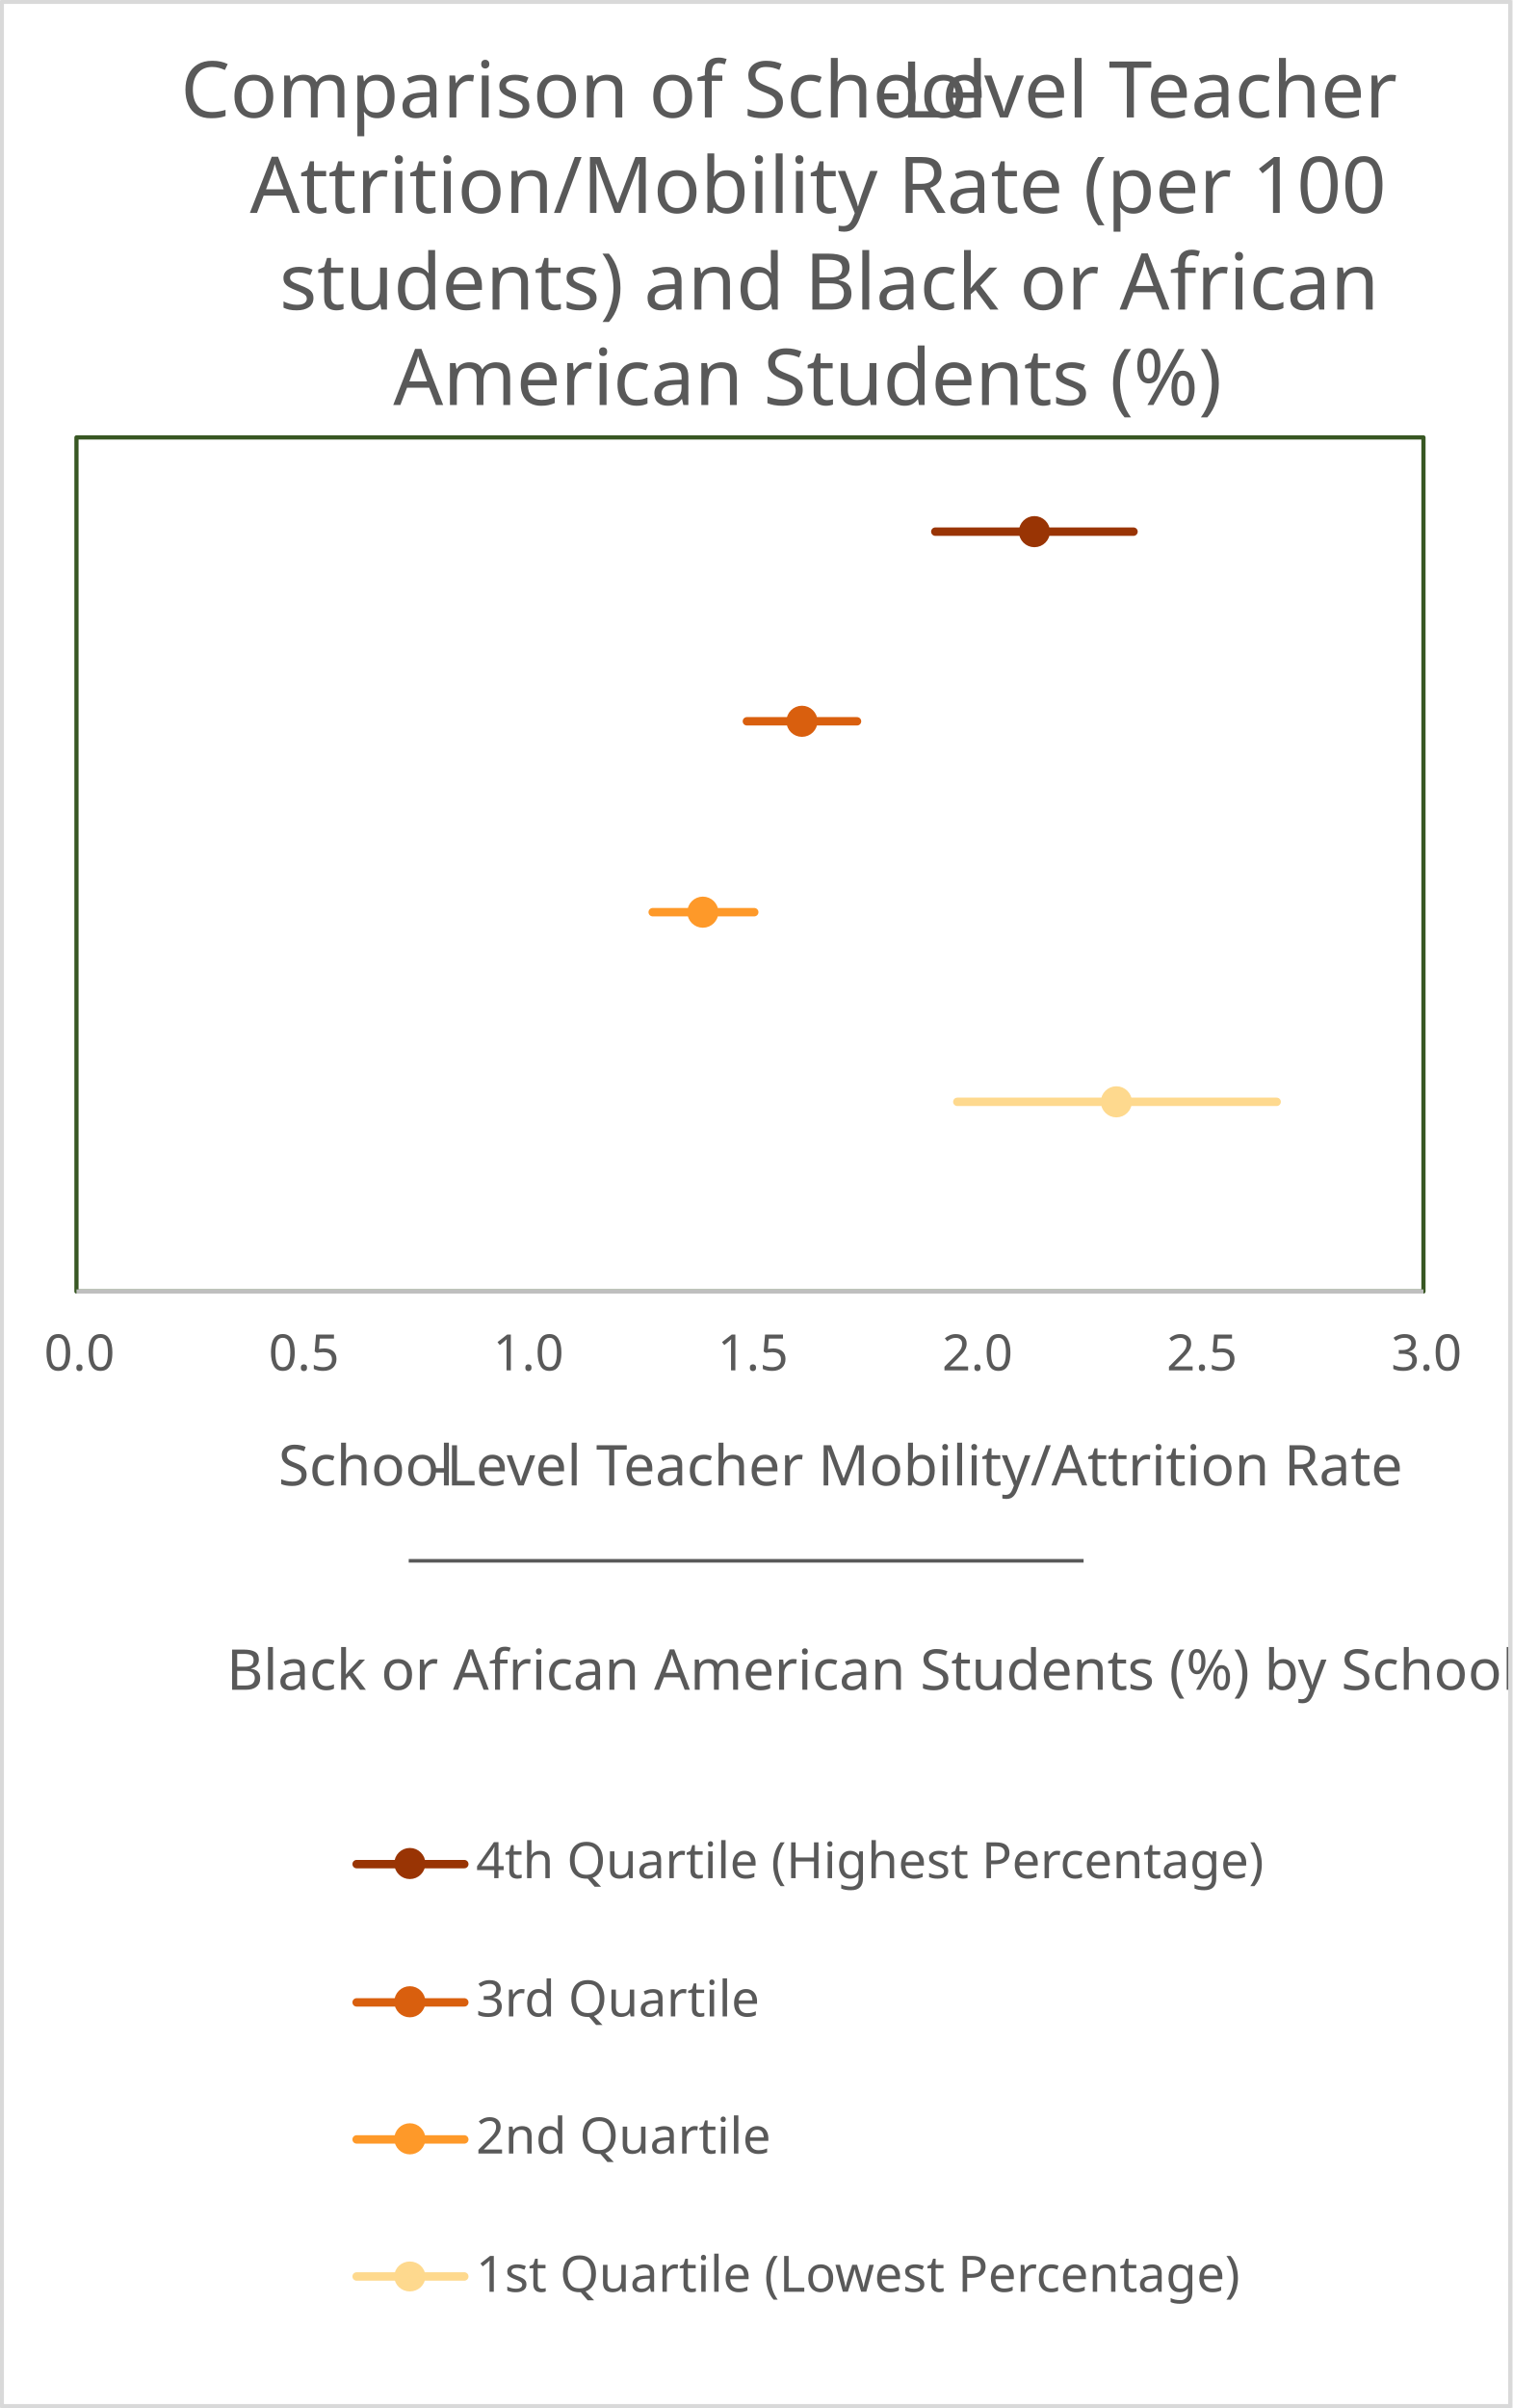
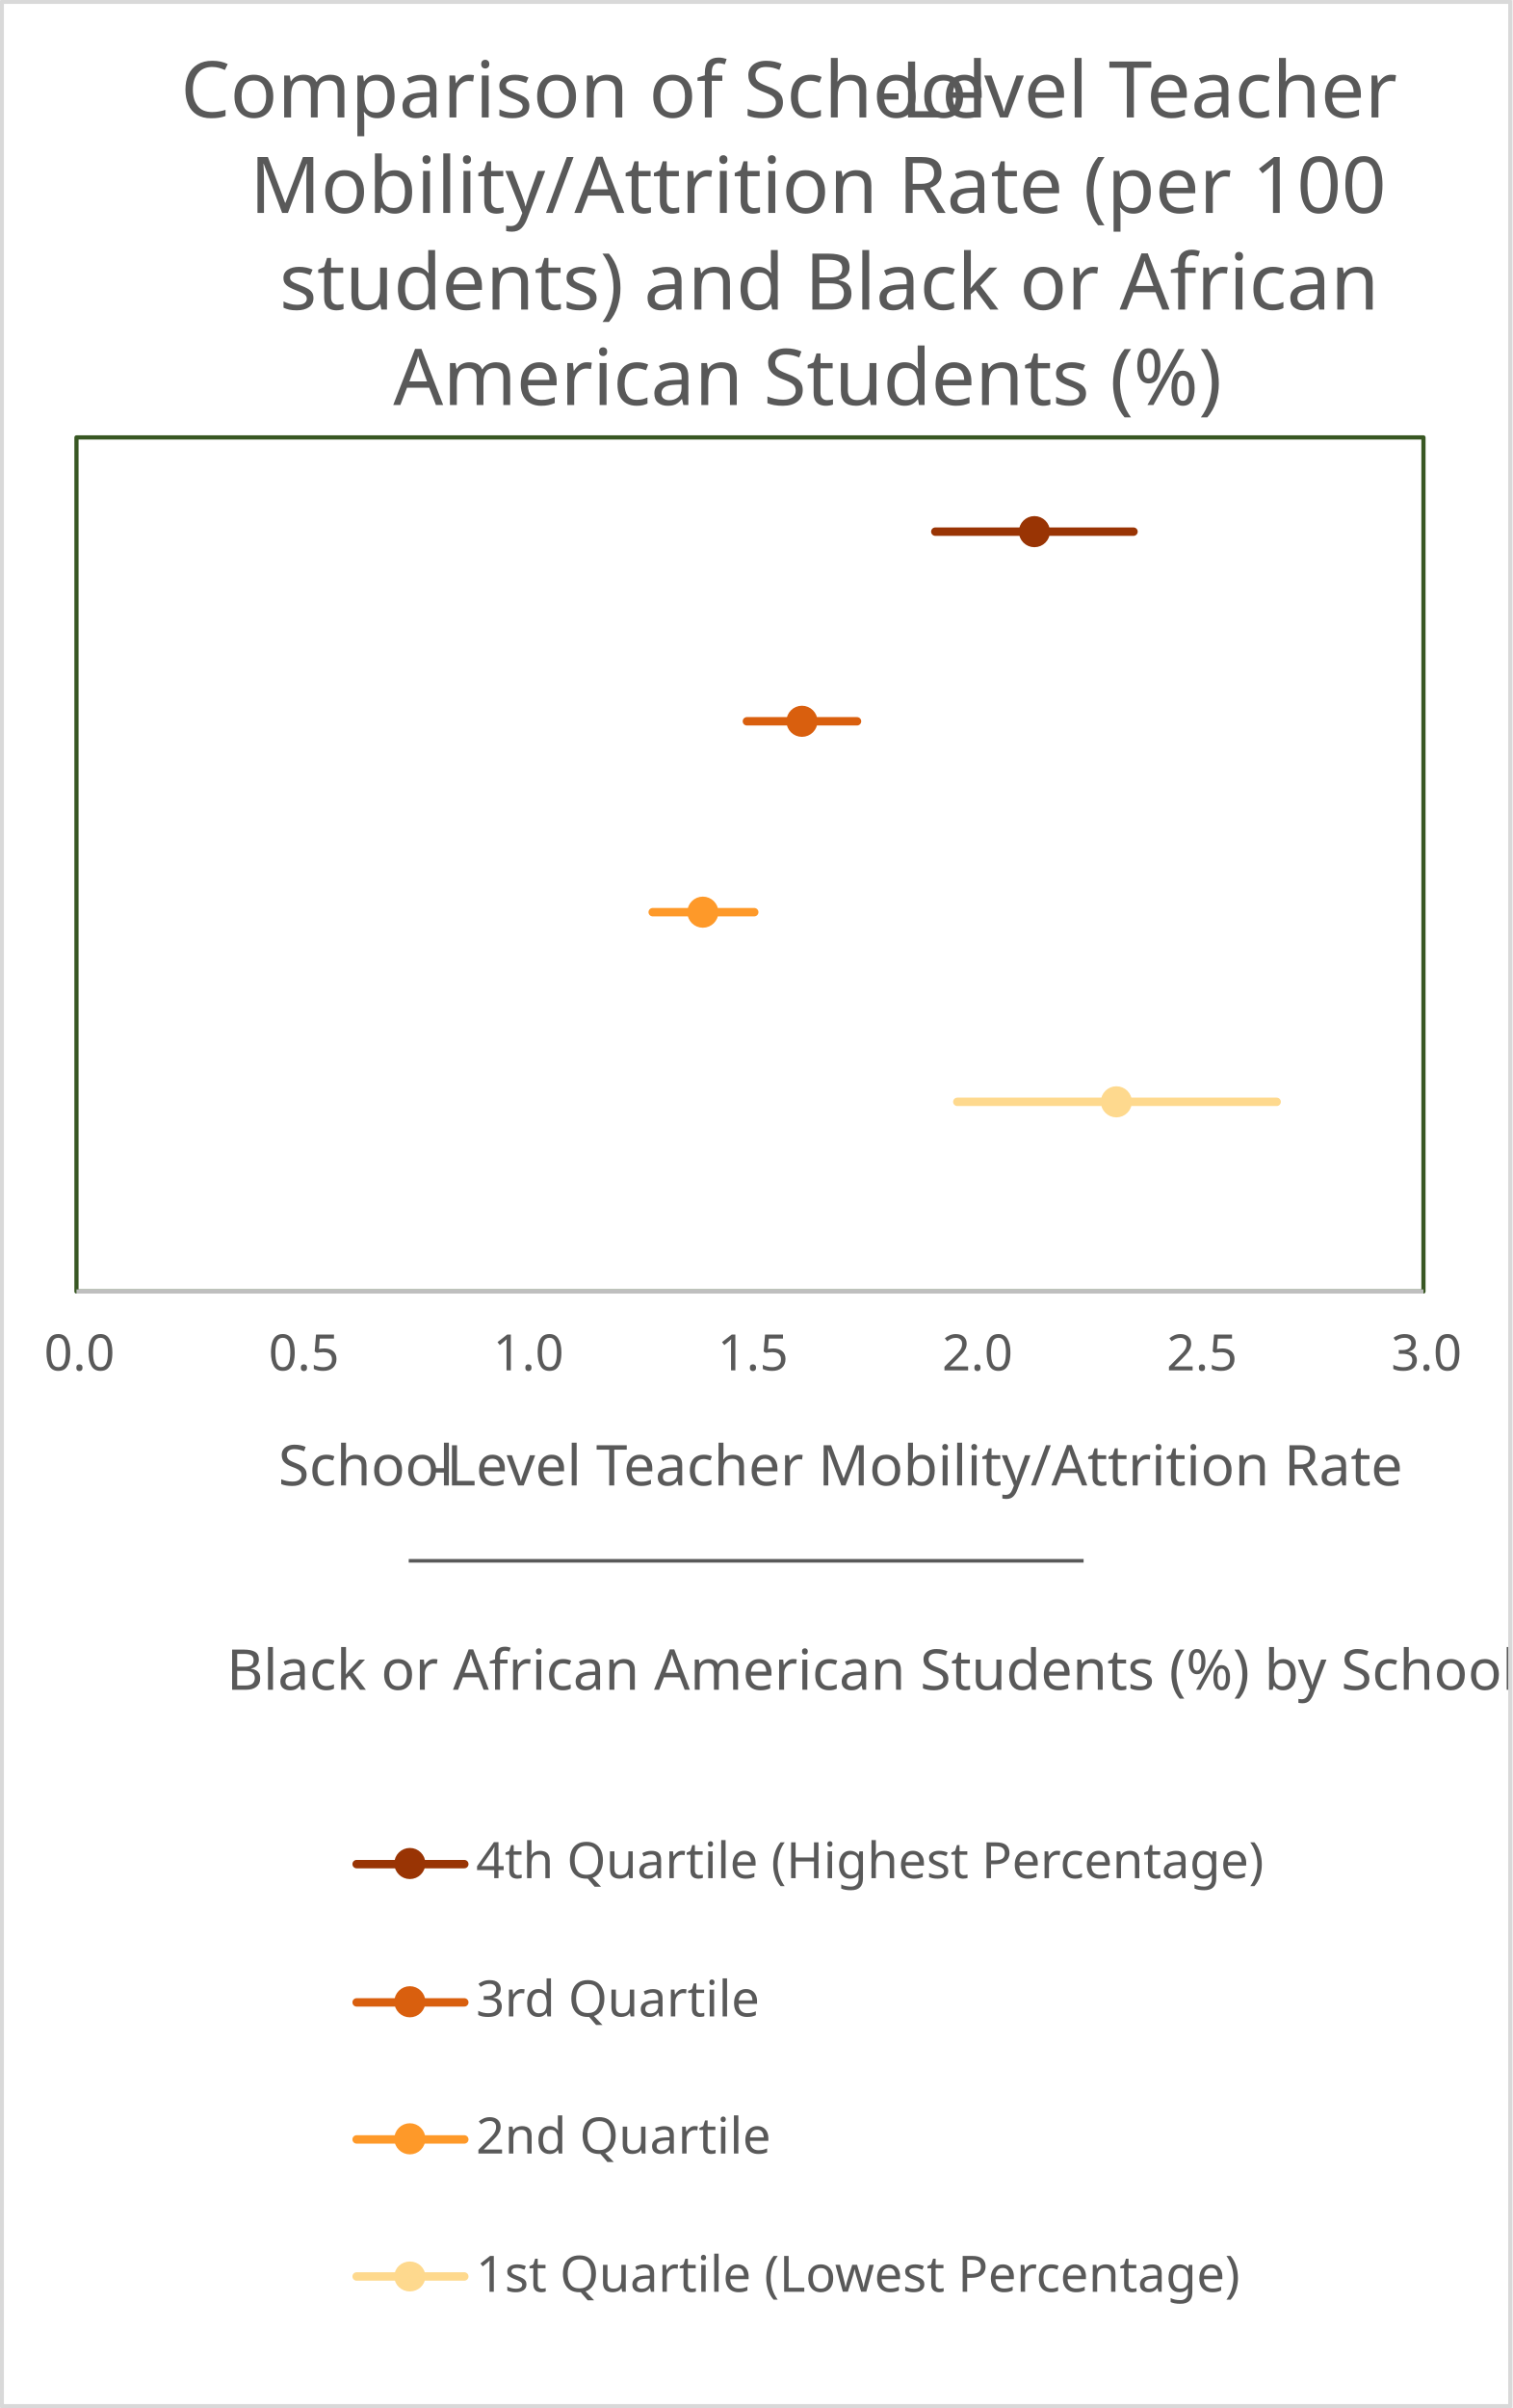
<svg xmlns="http://www.w3.org/2000/svg" width="1236" height="1968" overflow="hidden">
  <defs>
    <clipPath id="clip0">
      <rect x="-1" y="-1" width="1236" height="1968" />
    </clipPath>
    <clipPath id="clip1">
      <rect x="0" y="0" width="1233" height="1965" />
    </clipPath>
    <clipPath id="clip2">
      <rect x="0" y="0" width="1233" height="1965" />
    </clipPath>
    <clipPath id="clip3">
      <rect x="61" y="356" width="1104" height="701" />
    </clipPath>
    <clipPath id="clip4">
      <rect x="0" y="0" width="1233" height="1965" />
    </clipPath>
    <clipPath id="clip5">
      <rect x="61" y="356" width="1104" height="701" />
    </clipPath>
    <clipPath id="clip6">
      <rect x="0" y="0" width="1233" height="1965" />
    </clipPath>
    <clipPath id="clip7">
      <rect x="61" y="356" width="1104" height="701" />
    </clipPath>
    <clipPath id="clip8">
      <rect x="0" y="0" width="1233" height="1965" />
    </clipPath>
    <clipPath id="clip9">
      <rect x="61" y="356" width="1104" height="701" />
    </clipPath>
    <clipPath id="clip10">
      <rect x="0" y="0" width="1233" height="1965" />
    </clipPath>
    <clipPath id="clip11">
      <rect x="0" y="0" width="1233" height="1965" />
    </clipPath>
    <clipPath id="clip12">
      <rect x="0" y="0" width="1233" height="1965" />
    </clipPath>
    <clipPath id="clip13">
      <rect x="0" y="0" width="1233" height="1965" />
    </clipPath>
    <clipPath id="clip14">
      <rect x="0" y="0" width="1233" height="1965" />
    </clipPath>
    <clipPath id="clip15">
      <rect x="0" y="0" width="1233" height="1965" />
    </clipPath>
    <clipPath id="clip16">
      <rect x="0" y="0" width="1233" height="1965" />
    </clipPath>
    <clipPath id="clip17">
      <rect x="0" y="0" width="1233" height="1965" />
    </clipPath>
    <clipPath id="clip18">
      <rect x="0" y="0" width="1233" height="1965" />
    </clipPath>
    <clipPath id="clip19">
      <rect x="0" y="0" width="1233" height="1965" />
    </clipPath>
    <clipPath id="clip20">
      <rect x="0" y="0" width="1233" height="1965" />
    </clipPath>
    <clipPath id="clip21">
      <rect x="0" y="0" width="1233" height="1965" />
    </clipPath>
    <clipPath id="clip22">
      <rect x="0" y="0" width="1233" height="1965" />
    </clipPath>
    <clipPath id="clip23">
      <rect x="0" y="0" width="1233" height="1965" />
    </clipPath>
    <clipPath id="clip24">
      <rect x="0" y="0" width="1233" height="1965" />
    </clipPath>
    <clipPath id="clip25">
      <rect x="0" y="0" width="1233" height="1965" />
    </clipPath>
    <clipPath id="clip26">
      <rect x="0" y="0" width="1233" height="1965" />
    </clipPath>
    <clipPath id="clip27">
      <rect x="0" y="0" width="1233" height="1965" />
    </clipPath>
    <clipPath id="clip28">
      <rect x="0" y="0" width="1233" height="1965" />
    </clipPath>
    <clipPath id="clip29">
      <rect x="0" y="0" width="1233" height="1965" />
    </clipPath>
    <clipPath id="clip30">
      <rect x="0" y="0" width="1233" height="1965" />
    </clipPath>
    <clipPath id="clip31">
      <rect x="0" y="0" width="1233" height="1965" />
    </clipPath>
    <clipPath id="clip32">
      <rect x="0" y="0" width="1233" height="1965" />
    </clipPath>
    <clipPath id="clip33">
      <rect x="0" y="0" width="1233" height="1965" />
    </clipPath>
    <clipPath id="clip34">
      <rect x="0" y="0" width="1233" height="1965" />
    </clipPath>
    <clipPath id="clip35">
      <rect x="0" y="0" width="1233" height="1965" />
    </clipPath>
    <clipPath id="clip36">
      <rect x="0" y="0" width="1233" height="1965" />
    </clipPath>
    <clipPath id="clip37">
      <rect x="0" y="0" width="1233" height="1965" />
    </clipPath>
    <clipPath id="clip38">
      <rect x="0" y="0" width="1233" height="1965" />
    </clipPath>
    <clipPath id="clip39">
      <rect x="0" y="0" width="1233" height="1965" />
    </clipPath>
    <clipPath id="clip40">
      <rect x="0" y="0" width="1233" height="1965" />
    </clipPath>
  </defs>
  <g clip-path="url(#clip0)" transform="translate(1 1)">
    <rect x="0" y="0" width="1233" height="1965" fill="#FFFFFF" />
    <g clip-path="url(#clip1)">
      <rect x="61.5" y="356.5" width="1101" height="698" stroke="#385723" stroke-width="3.438" stroke-linejoin="round" stroke-miterlimit="10" fill="none" />
    </g>
    <g clip-path="url(#clip2)">
      <path d="M61.5 1054.5 1162.5 1054.5" stroke="#BFBFBF" stroke-width="3.438" stroke-linejoin="round" stroke-miterlimit="10" fill="none" fill-rule="evenodd" />
    </g>
    <g clip-path="url(#clip3)">
      <path d="M844.528 433.5 763.5 433.5 925.5 433.5" stroke="#993404" stroke-width="6.875" stroke-linecap="round" stroke-linejoin="round" stroke-miterlimit="10" fill="none" />
    </g>
    <g clip-path="url(#clip4)">
      <path d="M855.499 433.5C855.499 439.575 850.575 444.499 844.5 444.499 838.425 444.499 833.5 439.575 833.5 433.5 833.5 427.425 838.425 422.5 844.5 422.5 850.575 422.5 855.499 427.425 855.499 433.5Z" stroke="#993404" stroke-width="3.438" stroke-linejoin="round" stroke-miterlimit="10" fill="#993404" />
    </g>
    <g clip-path="url(#clip5)">
      <path d="M654.522 588.5 609.5 588.5 699.5 588.5" stroke="#D95F0E" stroke-width="6.875" stroke-linecap="round" stroke-linejoin="round" stroke-miterlimit="10" fill="none" />
    </g>
    <g clip-path="url(#clip6)">
      <path d="M665.499 588.5C665.499 594.575 660.575 599.499 654.5 599.499 648.425 599.499 643.5 594.575 643.5 588.5 643.5 582.425 648.425 577.5 654.5 577.5 660.575 577.5 665.499 582.425 665.499 588.5Z" stroke="#D95F0E" stroke-width="3.438" stroke-linejoin="round" stroke-miterlimit="10" fill="#D95F0E" />
    </g>
    <g clip-path="url(#clip7)">
      <path d="M573.519 744.5 532.5 744.5 615.5 744.5" stroke="#FE9929" stroke-width="6.875" stroke-linecap="round" stroke-linejoin="round" stroke-miterlimit="10" fill="none" />
    </g>
    <g clip-path="url(#clip8)">
      <path d="M584.499 744.5C584.499 750.575 579.574 755.499 573.5 755.499 567.425 755.499 562.5 750.575 562.5 744.5 562.5 738.425 567.425 733.5 573.5 733.5 579.574 733.5 584.499 738.425 584.499 744.5Z" stroke="#FE9929" stroke-width="3.438" stroke-linejoin="round" stroke-miterlimit="10" fill="#FE9929" />
    </g>
    <g clip-path="url(#clip9)">
      <path d="M911.53 899.5 781.5 899.5 1042.5 899.5" stroke="#FED98E" stroke-width="6.875" stroke-linecap="round" stroke-linejoin="round" stroke-miterlimit="10" fill="none" />
    </g>
    <g clip-path="url(#clip10)">
      <path d="M922.499 899.5C922.499 905.575 917.575 910.499 911.5 910.499 905.425 910.499 900.5 905.575 900.5 899.5 900.5 893.425 905.425 888.5 911.5 888.5 917.575 888.5 922.499 893.425 922.499 899.5Z" stroke="#FED98E" stroke-width="3.438" stroke-linejoin="round" stroke-miterlimit="10" fill="#FED98E" />
    </g>
    <g clip-path="url(#clip11)">
      <text fill="#595959" font-family="Calibri,Calibri_MSFontService,sans-serif" font-weight="400" font-size="41" transform="matrix(1 0 0 1 34.9759 1119)">0.0</text>
    </g>
    <g clip-path="url(#clip12)">
      <text fill="#595959" font-family="Calibri,Calibri_MSFontService,sans-serif" font-weight="400" font-size="41" transform="matrix(1 0 0 1 218.483 1119)">0.5</text>
    </g>
    <g clip-path="url(#clip13)">
      <text fill="#595959" font-family="Calibri,Calibri_MSFontService,sans-serif" font-weight="400" font-size="41" transform="matrix(1 0 0 1 401.99 1119)">1.0</text>
    </g>
    <g clip-path="url(#clip14)">
      <text fill="#595959" font-family="Calibri,Calibri_MSFontService,sans-serif" font-weight="400" font-size="41" transform="matrix(1 0 0 1 585.497 1119)">1.5</text>
    </g>
    <g clip-path="url(#clip15)">
      <text fill="#595959" font-family="Calibri,Calibri_MSFontService,sans-serif" font-weight="400" font-size="41" transform="matrix(1 0 0 1 769.004 1119)">2.0</text>
    </g>
    <g clip-path="url(#clip16)">
      <text fill="#595959" font-family="Calibri,Calibri_MSFontService,sans-serif" font-weight="400" font-size="41" transform="matrix(1 0 0 1 952.512 1119)">2.5</text>
    </g>
    <g clip-path="url(#clip17)">
      <text fill="#595959" font-family="Calibri,Calibri_MSFontService,sans-serif" font-weight="400" font-size="41" transform="matrix(1 0 0 1 1136.02 1119)">3.0</text>
    </g>
    <g clip-path="url(#clip18)">
      <text fill="#595959" font-family="Calibri,Calibri_MSFontService,sans-serif" font-weight="400" font-size="46" transform="matrix(1 0 0 1 226.523 1213)">School</text>
    </g>
    <g clip-path="url(#clip19)">
      <text fill="#595959" font-family="Calibri,Calibri_MSFontService,sans-serif" font-weight="400" font-size="46" transform="matrix(1 0 0 1 349.93 1213)">-</text>
    </g>
    <g clip-path="url(#clip20)">
      <text fill="#595959" font-family="Calibri,Calibri_MSFontService,sans-serif" font-weight="400" font-size="46" transform="matrix(1 0 0 1 363.955 1213)">Level Teacher Mobility/Attrition Rate</text>
    </g>
    <g clip-path="url(#clip21)">
      <text fill="#595959" font-family="Calibri,Calibri_MSFontService,sans-serif" font-weight="400" font-size="46" transform="matrix(1 0 0 1 333.177 1269)">___________________________</text>
    </g>
    <g clip-path="url(#clip22)">
      <text fill="#595959" font-family="Calibri,Calibri_MSFontService,sans-serif" font-weight="400" font-size="46" transform="matrix(1 0 0 1 184.265 1380)">Black or African American Students (%) by School</text>
    </g>
    <g clip-path="url(#clip23)">
      <text fill="#595959" font-family="Calibri,Calibri_MSFontService,sans-serif" font-weight="400" font-size="64" transform="matrix(1 0 0 1 146.666 95)">Comparison of School</text>
    </g>
    <g clip-path="url(#clip24)">
      <text fill="#595959" font-family="Calibri,Calibri_MSFontService,sans-serif" font-weight="400" font-size="64" transform="matrix(1 0 0 1 715.389 95)">-</text>
    </g>
    <g clip-path="url(#clip25)">
      <text fill="#595959" font-family="Calibri,Calibri_MSFontService,sans-serif" font-weight="400" font-size="64" transform="matrix(1 0 0 1 735.029 95)">Level Teacher </text>
    </g>
    <g clip-path="url(#clip26)">
-       <text fill="#595959" font-family="Calibri,Calibri_MSFontService,sans-serif" font-weight="400" font-size="64" transform="matrix(1 0 0 1 203.248 173)">Attrition/Mobility Rate (per 100 </text>
+       <text fill="#595959" font-family="Calibri,Calibri_MSFontService,sans-serif" font-weight="400" font-size="64" transform="matrix(1 0 0 1 203.248 173)">Mobility/Attrition Rate (per 100 </text>
    </g>
    <g clip-path="url(#clip27)">
      <text fill="#595959" font-family="Calibri,Calibri_MSFontService,sans-serif" font-weight="400" font-size="64" transform="matrix(1 0 0 1 227.425 252)">students) and Black or African </text>
    </g>
    <g clip-path="url(#clip28)">
      <text fill="#595959" font-family="Calibri,Calibri_MSFontService,sans-serif" font-weight="400" font-size="64" transform="matrix(1 0 0 1 320.421 330)">American Students (%)</text>
    </g>
    <g clip-path="url(#clip29)">
      <path d="M290.5 1522.5 378.5 1522.5" stroke="#993404" stroke-width="6.875" stroke-linecap="round" stroke-linejoin="round" stroke-miterlimit="10" fill="none" fill-rule="evenodd" />
    </g>
    <g clip-path="url(#clip30)">
      <path d="M345 1522C345 1528.07 340.075 1533 334 1533 327.925 1533 323 1528.07 323 1522 323 1515.92 327.925 1511 334 1511 340.075 1511 345 1515.92 345 1522Z" stroke="#993404" stroke-width="3.438" stroke-linejoin="round" stroke-miterlimit="10" fill="#993404" />
    </g>
    <g clip-path="url(#clip31)">
      <text fill="#595959" font-family="Calibri,Calibri_MSFontService,sans-serif" font-weight="400" font-size="41" transform="matrix(1 0 0 1 388.068 1534)">4th Quartile (Highest Percentage)</text>
    </g>
    <g clip-path="url(#clip32)">
      <path d="M290.5 1635.5 378.5 1635.5" stroke="#D95F0E" stroke-width="6.875" stroke-linecap="round" stroke-linejoin="round" stroke-miterlimit="10" fill="none" fill-rule="evenodd" />
    </g>
    <g clip-path="url(#clip33)">
      <path d="M345 1635C345 1641.07 340.075 1646 334 1646 327.925 1646 323 1641.07 323 1635 323 1628.92 327.925 1624 334 1624 340.075 1624 345 1628.92 345 1635Z" stroke="#D95F0E" stroke-width="3.438" stroke-linejoin="round" stroke-miterlimit="10" fill="#D95F0E" />
    </g>
    <g clip-path="url(#clip34)">
      <text fill="#595959" font-family="Calibri,Calibri_MSFontService,sans-serif" font-weight="400" font-size="41" transform="matrix(1 0 0 1 388.068 1647)">3rd Quartile</text>
    </g>
    <g clip-path="url(#clip35)">
      <path d="M290.5 1747.5 378.5 1747.5" stroke="#FE9929" stroke-width="6.875" stroke-linecap="round" stroke-linejoin="round" stroke-miterlimit="10" fill="none" fill-rule="evenodd" />
    </g>
    <g clip-path="url(#clip36)">
      <path d="M345 1747C345 1753.07 340.075 1758 334 1758 327.925 1758 323 1753.07 323 1747 323 1740.92 327.925 1736 334 1736 340.075 1736 345 1740.92 345 1747Z" stroke="#FE9929" stroke-width="3.438" stroke-linejoin="round" stroke-miterlimit="10" fill="#FE9929" />
    </g>
    <g clip-path="url(#clip37)">
      <text fill="#595959" font-family="Calibri,Calibri_MSFontService,sans-serif" font-weight="400" font-size="41" transform="matrix(1 0 0 1 388.068 1759)">2nd Quartile</text>
    </g>
    <g clip-path="url(#clip38)">
      <path d="M290.5 1859.5 378.5 1859.5" stroke="#FED98E" stroke-width="6.875" stroke-linecap="round" stroke-linejoin="round" stroke-miterlimit="10" fill="none" fill-rule="evenodd" />
    </g>
    <g clip-path="url(#clip39)">
      <path d="M345 1859.5C345 1865.31 340.075 1870.02 334 1870.02 327.925 1870.02 323 1865.31 323 1859.5 323 1853.69 327.925 1848.98 334 1848.98 340.075 1848.98 345 1853.69 345 1859.5Z" stroke="#FED98E" stroke-width="3.438" stroke-linejoin="round" stroke-miterlimit="10" fill="#FED98E" />
    </g>
    <g clip-path="url(#clip40)">
      <text fill="#595959" font-family="Calibri,Calibri_MSFontService,sans-serif" font-weight="400" font-size="41" transform="matrix(1 0 0 1 388.068 1872)">1st Quartile (Lowest Percentage)</text>
    </g>
    <rect x="0.5" y="0.5" width="1233" height="1965" stroke="#D9D9D9" stroke-width="3.438" stroke-linejoin="round" stroke-miterlimit="10" fill="none" />
  </g>
</svg>
